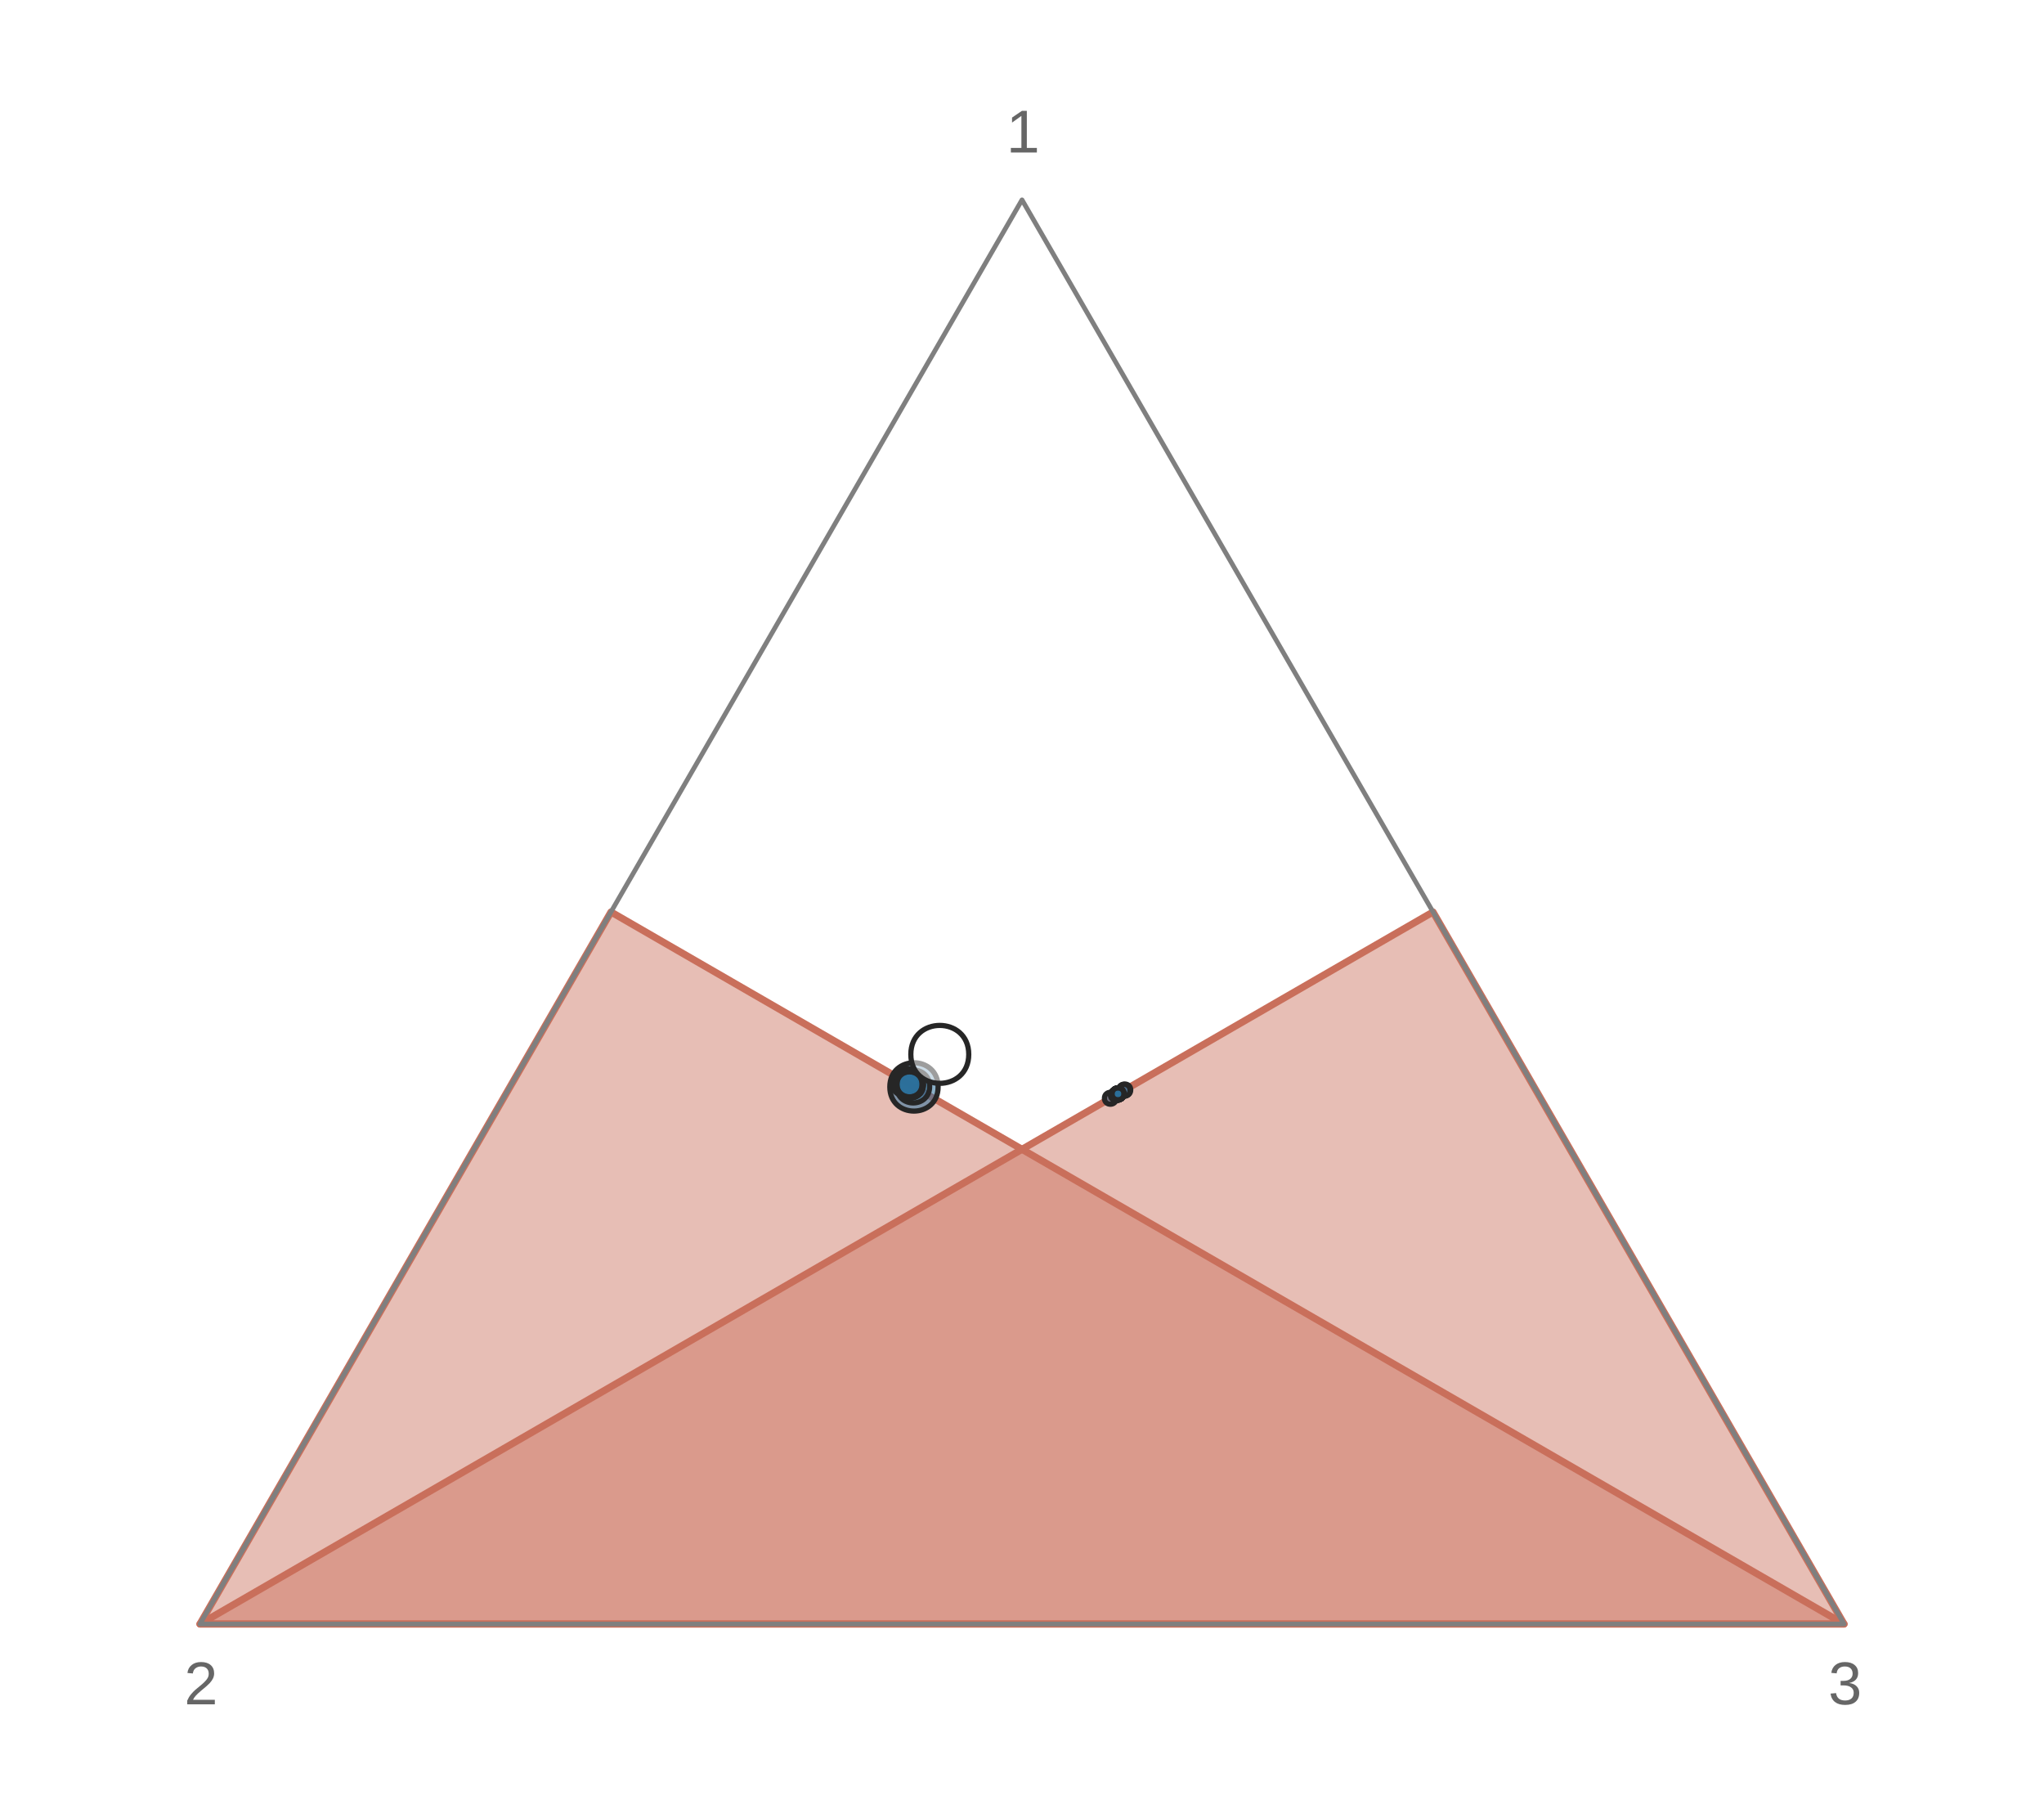
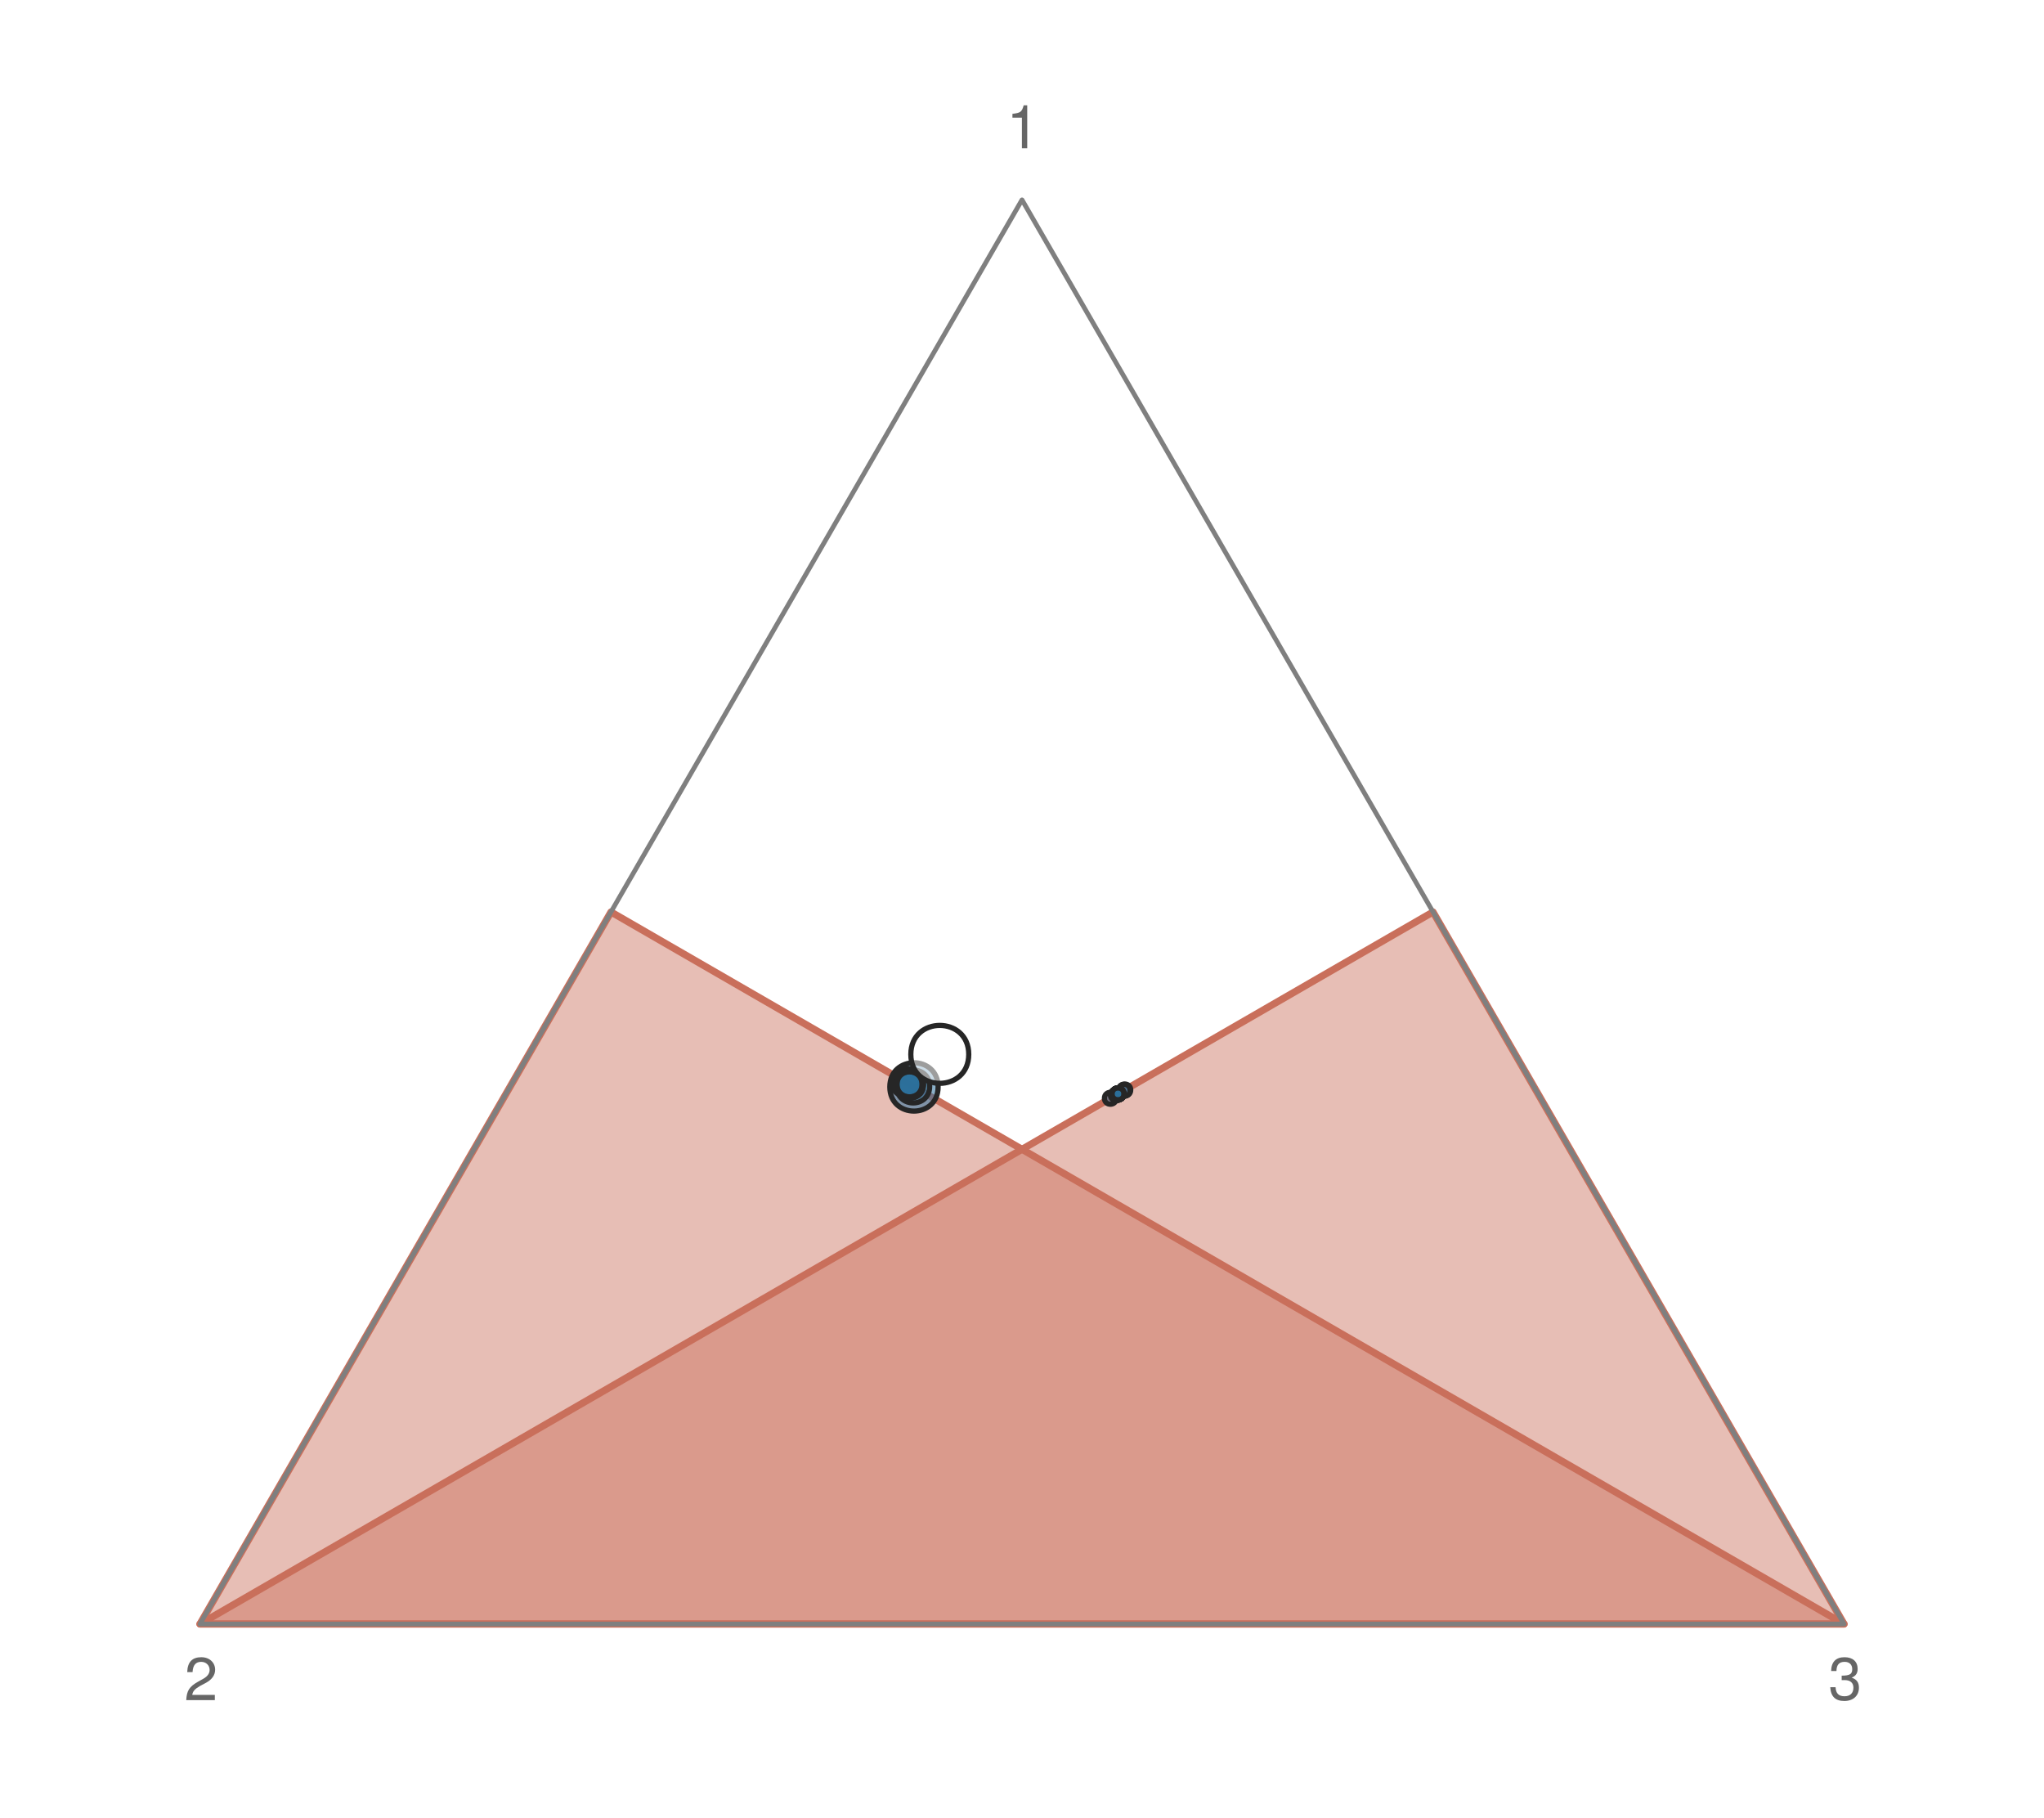
- <svg xmlns="http://www.w3.org/2000/svg" xmlns:xlink="http://www.w3.org/1999/xlink" width="324pt" height="288pt" viewBox="0 0 324 288">
+ <svg xmlns="http://www.w3.org/2000/svg" xmlns:xlink="http://www.w3.org/1999/xlink" width="324pt" height="288pt" viewBox="0 0 324 288" version="1.1">
  <defs>
    <g>
-       <g id="glyph-0-0">
-         <path d="M 0.734 0 L 0.734 -0.719 L 2.406 -0.719 L 2.406 -5.797 L 0.922 -4.734 L 0.922 -5.531 L 2.484 -6.594 L 3.266 -6.594 L 3.266 -0.719 L 4.859 -0.719 L 4.859 0 Z M 0.734 0 " />
-       </g>
-       <g id="glyph-0-1">
-         <path d="M 0.484 0 L 0.484 -0.594 C 0.641 -0.957 0.832 -1.281 1.062 -1.562 C 1.289 -1.844 1.531 -2.094 1.781 -2.312 C 2.039 -2.539 2.289 -2.75 2.531 -2.938 C 2.781 -3.133 3.004 -3.332 3.203 -3.531 C 3.41 -3.727 3.578 -3.93 3.703 -4.141 C 3.828 -4.348 3.891 -4.586 3.891 -4.859 C 3.891 -5.223 3.781 -5.504 3.562 -5.703 C 3.352 -5.898 3.055 -6 2.672 -6 C 2.316 -6 2.02 -5.898 1.781 -5.703 C 1.551 -5.516 1.414 -5.242 1.375 -4.891 L 0.516 -4.969 C 0.578 -5.5 0.801 -5.922 1.188 -6.234 C 1.57 -6.547 2.066 -6.703 2.672 -6.703 C 3.336 -6.703 3.848 -6.539 4.203 -6.219 C 4.566 -5.906 4.75 -5.461 4.75 -4.891 C 4.75 -4.629 4.691 -4.375 4.578 -4.125 C 4.461 -3.875 4.285 -3.617 4.047 -3.359 C 3.816 -3.109 3.375 -2.719 2.719 -2.188 C 2.363 -1.895 2.078 -1.629 1.859 -1.391 C 1.648 -1.16 1.5 -0.938 1.406 -0.719 L 4.859 -0.719 L 4.859 0 Z M 0.484 0 " />
-       </g>
-       <g id="glyph-0-2">
-         <path d="M 4.906 -1.828 C 4.906 -1.211 4.711 -0.738 4.328 -0.406 C 3.941 -0.07 3.391 0.094 2.672 0.094 C 2.004 0.094 1.473 -0.055 1.078 -0.359 C 0.68 -0.66 0.441 -1.109 0.359 -1.703 L 1.234 -1.781 C 1.348 -1 1.828 -0.609 2.672 -0.609 C 3.098 -0.609 3.43 -0.711 3.672 -0.922 C 3.91 -1.129 4.031 -1.438 4.031 -1.844 C 4.031 -2.207 3.891 -2.488 3.609 -2.688 C 3.336 -2.895 2.941 -3 2.422 -3 L 1.953 -3 L 1.953 -3.719 L 2.406 -3.719 C 2.863 -3.719 3.219 -3.816 3.469 -4.016 C 3.727 -4.223 3.859 -4.504 3.859 -4.859 C 3.859 -5.211 3.754 -5.488 3.547 -5.688 C 3.336 -5.895 3.031 -6 2.625 -6 C 2.258 -6 1.957 -5.906 1.719 -5.719 C 1.488 -5.531 1.359 -5.258 1.328 -4.906 L 0.484 -4.984 C 0.547 -5.523 0.77 -5.945 1.156 -6.25 C 1.539 -6.551 2.035 -6.703 2.641 -6.703 C 3.297 -6.703 3.805 -6.547 4.172 -6.234 C 4.547 -5.93 4.734 -5.504 4.734 -4.953 C 4.734 -4.523 4.613 -4.18 4.375 -3.922 C 4.145 -3.66 3.801 -3.484 3.344 -3.391 L 3.344 -3.375 C 3.844 -3.312 4.227 -3.141 4.5 -2.859 C 4.77 -2.586 4.906 -2.242 4.906 -1.828 Z M 4.906 -1.828 " />
-       </g>
+       <symbol overflow="visible" id="glyph0-0">
+         <path style="stroke:none;" d="" />
+       </symbol>
+       <symbol overflow="visible" id="glyph0-1">
+         <path style="stroke:none;" d="M 3.328 0 L 3.328 -6.797 L 2.766 -6.797 C 2.469 -5.75 2.281 -5.609 0.984 -5.453 L 0.984 -4.844 L 2.484 -4.844 L 2.484 0 Z M 3.328 0 " />
+       </symbol>
+       <symbol overflow="visible" id="glyph0-2">
+         <path style="stroke:none;" d="M 4.906 -4.812 C 4.906 -5.953 4.016 -6.797 2.719 -6.797 C 1.328 -6.797 0.531 -6.094 0.484 -4.438 L 1.328 -4.438 C 1.391 -5.578 1.859 -6.062 2.703 -6.062 C 3.469 -6.062 4.031 -5.516 4.031 -4.781 C 4.031 -4.25 3.719 -3.797 3.125 -3.438 L 2.234 -2.938 C 0.812 -2.141 0.406 -1.5 0.328 0 L 4.859 0 L 4.859 -0.828 L 1.281 -0.828 C 1.359 -1.391 1.672 -1.75 2.5 -2.234 L 3.469 -2.75 C 4.406 -3.266 4.906 -3.969 4.906 -4.812 Z M 4.906 -4.812 " />
+       </symbol>
+       <symbol overflow="visible" id="glyph0-3">
+         <path style="stroke:none;" d="M 4.859 -1.969 C 4.859 -2.797 4.516 -3.281 3.703 -3.562 C 4.344 -3.812 4.656 -4.25 4.656 -4.938 C 4.656 -6.109 3.875 -6.797 2.578 -6.797 C 1.203 -6.797 0.484 -6.047 0.453 -4.609 L 1.297 -4.609 C 1.312 -5.609 1.734 -6.062 2.594 -6.062 C 3.344 -6.062 3.797 -5.625 3.797 -4.906 C 3.797 -4.172 3.469 -3.875 2.125 -3.875 L 2.125 -3.172 L 2.578 -3.172 C 3.516 -3.172 3.984 -2.719 3.984 -1.969 C 3.984 -1.109 3.469 -0.609 2.578 -0.609 C 1.656 -0.609 1.203 -1.062 1.156 -2.047 L 0.312 -2.047 C 0.406 -0.531 1.156 0.141 2.547 0.141 C 3.953 0.141 4.859 -0.688 4.859 -1.969 Z M 4.859 -1.969 " />
+       </symbol>
    </g>
  </defs>
-   <rect x="-32.4" y="-28.8" width="388.8" height="345.6" fill="rgb(100%, 100%, 100%)" fill-opacity="1" />
-   <path fill-rule="nonzero" fill="rgb(78.824%, 43.529%, 35.686%)" fill-opacity="0.451" stroke-width="1.125" stroke-linecap="round" stroke-linejoin="round" stroke="rgb(78.824%, 43.529%, 35.686%)" stroke-opacity="1" stroke-miterlimit="10" d="M 96.848 144.52 L 31.695 257.363 L 292.305 257.363 Z M 96.848 144.52 " />
-   <path fill-rule="nonzero" fill="rgb(78.824%, 43.529%, 35.686%)" fill-opacity="0.451" stroke-width="1.125" stroke-linecap="round" stroke-linejoin="round" stroke="rgb(78.824%, 43.529%, 35.686%)" stroke-opacity="1" stroke-miterlimit="10" d="M 227.152 144.52 L 31.695 257.363 L 292.305 257.363 Z M 227.152 144.52 " />
-   <path fill="none" stroke-width="0.75" stroke-linecap="round" stroke-linejoin="round" stroke="rgb(49.804%, 49.804%, 49.804%)" stroke-opacity="1" stroke-miterlimit="10" d="M 162 31.672 L 31.695 257.363 L 292.305 257.363 Z M 162 31.672 " />
-   <g fill="rgb(40%, 40%, 40%)" fill-opacity="1">
-     <use xlink:href="#glyph-0-0" x="159.5" y="24.162" />
+   <g id="surface41">
+     <rect x="0" y="0" width="324" height="288" style="fill:rgb(100%,100%,100%);fill-opacity:1;stroke:none;" />
+     <path style="fill-rule:nonzero;fill:rgb(78.824%,43.529%,35.686%);fill-opacity:0.451;stroke-width:1.125;stroke-linecap:round;stroke-linejoin:round;stroke:rgb(78.824%,43.529%,35.686%);stroke-opacity:1;stroke-miterlimit:10;" d="M 96.848 144.52 L 31.695 257.363 L 292.305 257.363 Z M 96.848 144.52 " />
+     <path style="fill-rule:nonzero;fill:rgb(78.824%,43.529%,35.686%);fill-opacity:0.451;stroke-width:1.125;stroke-linecap:round;stroke-linejoin:round;stroke:rgb(78.824%,43.529%,35.686%);stroke-opacity:1;stroke-miterlimit:10;" d="M 227.152 144.52 L 31.695 257.363 L 292.305 257.363 Z M 227.152 144.52 " />
+     <path style="fill:none;stroke-width:0.75;stroke-linecap:round;stroke-linejoin:round;stroke:rgb(49.804%,49.804%,49.804%);stroke-opacity:1;stroke-miterlimit:10;" d="M 162 31.672 L 31.695 257.363 L 292.305 257.363 Z M 162 31.672 " />
+     <g style="fill:rgb(40%,40%,40%);fill-opacity:1;">
+       <use xlink:href="#glyph0-1" x="159.5" y="23.492" />
+     </g>
+     <g style="fill:rgb(40%,40%,40%);fill-opacity:1;">
+       <use xlink:href="#glyph0-2" x="29.195" y="269.418" />
+     </g>
+     <g style="fill:rgb(40%,40%,40%);fill-opacity:1;">
+       <use xlink:href="#glyph0-3" x="289.805" y="269.418" />
+     </g>
+     <path style="fill-rule:nonzero;fill:rgb(17.255%,43.529%,60.784%);fill-opacity:0.549;stroke-width:0.825;stroke-linecap:round;stroke-linejoin:round;stroke:rgb(14.902%,14.902%,14.902%);stroke-opacity:1;stroke-miterlimit:10;" d="M 148.703 172.246 C 148.703 177.352 141.047 177.352 141.047 172.246 C 141.047 167.141 148.703 167.141 148.703 172.246 " />
+     <path style="fill-rule:nonzero;fill:rgb(17.255%,43.529%,60.784%);fill-opacity:0.549;stroke-width:0.825;stroke-linecap:round;stroke-linejoin:round;stroke:rgb(14.902%,14.902%,14.902%);stroke-opacity:1;stroke-miterlimit:10;" d="M 145.781 171.492 C 145.781 174.438 141.359 174.438 141.359 171.492 C 141.359 168.547 145.781 168.547 145.781 171.492 " />
+     <path style="fill-rule:nonzero;fill:rgb(17.255%,43.529%,60.784%);fill-opacity:0.549;stroke-width:0.825;stroke-linecap:round;stroke-linejoin:round;stroke:rgb(14.902%,14.902%,14.902%);stroke-opacity:1;stroke-miterlimit:10;" d="M 147.359 172.172 C 147.359 175.652 142.141 175.652 142.141 172.172 C 142.141 168.695 147.359 168.695 147.359 172.172 " />
+     <path style="fill-rule:nonzero;fill:rgb(17.255%,43.529%,60.784%);fill-opacity:0.549;stroke-width:0.825;stroke-linecap:round;stroke-linejoin:round;stroke:rgb(14.902%,14.902%,14.902%);stroke-opacity:1;stroke-miterlimit:10;" d="M 145.797 171.598 C 145.797 174.328 141.703 174.328 141.703 171.598 C 141.703 168.867 145.797 168.867 145.797 171.598 " />
+     <path style="fill-rule:nonzero;fill:rgb(17.255%,43.529%,60.784%);fill-opacity:0.549;stroke-width:0.825;stroke-linecap:round;stroke-linejoin:round;stroke:rgb(14.902%,14.902%,14.902%);stroke-opacity:1;stroke-miterlimit:10;" d="M 146.281 171.785 C 146.281 174.723 141.875 174.723 141.875 171.785 C 141.875 168.848 146.281 168.848 146.281 171.785 " />
+     <path style="fill-rule:nonzero;fill:rgb(17.255%,43.529%,60.784%);fill-opacity:0.549;stroke-width:0.825;stroke-linecap:round;stroke-linejoin:round;stroke:rgb(14.902%,14.902%,14.902%);stroke-opacity:1;stroke-miterlimit:10;" d="M 146.398 171.855 C 146.398 174.789 141.996 174.789 141.996 171.855 C 141.996 168.922 146.398 168.922 146.398 171.855 " />
+     <path style="fill-rule:nonzero;fill:rgb(17.255%,43.529%,60.784%);fill-opacity:0.549;stroke-width:0.825;stroke-linecap:round;stroke-linejoin:round;stroke:rgb(14.902%,14.902%,14.902%);stroke-opacity:1;stroke-miterlimit:10;" d="M 146.34 171.848 C 146.34 174.723 142.031 174.723 142.031 171.848 C 142.031 168.977 146.34 168.977 146.34 171.848 " />
+     <path style="fill-rule:nonzero;fill:rgb(17.255%,43.529%,60.784%);fill-opacity:0.549;stroke-width:0.825;stroke-linecap:round;stroke-linejoin:round;stroke:rgb(14.902%,14.902%,14.902%);stroke-opacity:1;stroke-miterlimit:10;" d="M 146.297 171.844 C 146.297 174.668 142.062 174.668 142.062 171.844 C 142.062 169.02 146.297 169.02 146.297 171.844 " />
+     <path style="fill-rule:nonzero;fill:rgb(17.255%,43.529%,60.784%);fill-opacity:0.549;stroke-width:0.825;stroke-linecap:round;stroke-linejoin:round;stroke:rgb(14.902%,14.902%,14.902%);stroke-opacity:1;stroke-miterlimit:10;" d="M 146.266 171.844 C 146.266 174.629 142.086 174.629 142.086 171.844 C 142.086 169.055 146.266 169.055 146.266 171.844 " />
+     <path style="fill-rule:nonzero;fill:rgb(17.255%,43.529%,60.784%);fill-opacity:0.549;stroke-width:0.825;stroke-linecap:round;stroke-linejoin:round;stroke:rgb(14.902%,14.902%,14.902%);stroke-opacity:1;stroke-miterlimit:10;" d="M 146.242 171.844 C 146.242 174.598 142.109 174.598 142.109 171.844 C 142.109 169.086 146.242 169.086 146.242 171.844 " />
+     <path style="fill-rule:nonzero;fill:rgb(17.255%,43.529%,60.784%);fill-opacity:0.549;stroke-width:0.825;stroke-linecap:round;stroke-linejoin:round;stroke:rgb(14.902%,14.902%,14.902%);stroke-opacity:1;stroke-miterlimit:10;" d="M 146.219 171.84 C 146.219 174.57 142.129 174.57 142.129 171.84 C 142.129 169.113 146.219 169.113 146.219 171.84 " />
+     <path style="fill-rule:nonzero;fill:rgb(17.255%,43.529%,60.784%);fill-opacity:0.549;stroke-width:0.825;stroke-linecap:round;stroke-linejoin:round;stroke:rgb(14.902%,14.902%,14.902%);stroke-opacity:1;stroke-miterlimit:10;" d="M 146.199 171.84 C 146.199 174.543 142.145 174.543 142.145 171.84 C 142.145 169.137 146.199 169.137 146.199 171.84 " />
+     <path style="fill-rule:nonzero;fill:rgb(17.255%,43.529%,60.784%);fill-opacity:0.549;stroke-width:0.825;stroke-linecap:round;stroke-linejoin:round;stroke:rgb(14.902%,14.902%,14.902%);stroke-opacity:1;stroke-miterlimit:10;" d="M 146.184 171.84 C 146.184 174.523 142.16 174.523 142.16 171.84 C 142.16 169.16 146.184 169.16 146.184 171.84 " />
+     <path style="fill-rule:nonzero;fill:rgb(17.255%,43.529%,60.784%);fill-opacity:0.549;stroke-width:0.825;stroke-linecap:round;stroke-linejoin:round;stroke:rgb(14.902%,14.902%,14.902%);stroke-opacity:1;stroke-miterlimit:10;" d="M 146.168 171.84 C 146.168 174.504 142.176 174.504 142.176 171.84 C 142.176 169.18 146.168 169.18 146.168 171.84 " />
+     <path style="fill-rule:nonzero;fill:rgb(17.255%,43.529%,60.784%);fill-opacity:0.549;stroke-width:0.825;stroke-linecap:round;stroke-linejoin:round;stroke:rgb(14.902%,14.902%,14.902%);stroke-opacity:1;stroke-miterlimit:10;" d="M 146.156 171.84 C 146.156 174.484 142.188 174.484 142.188 171.84 C 142.188 169.195 146.156 169.195 146.156 171.84 " />
+     <path style="fill-rule:nonzero;fill:rgb(17.255%,43.529%,60.784%);fill-opacity:0.549;stroke-width:0.825;stroke-linecap:round;stroke-linejoin:round;stroke:rgb(14.902%,14.902%,14.902%);stroke-opacity:1;stroke-miterlimit:10;" d="M 179.234 172.73 C 179.234 173.988 177.344 173.988 177.344 172.73 C 177.344 171.469 179.234 171.469 179.234 172.73 " />
+     <path style="fill-rule:nonzero;fill:rgb(17.255%,43.529%,60.784%);fill-opacity:0.549;stroke-width:0.825;stroke-linecap:round;stroke-linejoin:round;stroke:rgb(14.902%,14.902%,14.902%);stroke-opacity:1;stroke-miterlimit:10;" d="M 176.957 174.043 C 176.957 175.305 175.066 175.305 175.066 174.043 C 175.066 172.785 176.957 172.785 176.957 174.043 " />
+     <path style="fill-rule:nonzero;fill:rgb(17.255%,43.529%,60.784%);fill-opacity:0.549;stroke-width:0.825;stroke-linecap:round;stroke-linejoin:round;stroke:rgb(14.902%,14.902%,14.902%);stroke-opacity:1;stroke-miterlimit:10;" d="M 177.902 173.5 C 177.902 174.758 176.012 174.758 176.012 173.5 C 176.012 172.238 177.902 172.238 177.902 173.5 " />
+     <path style="fill-rule:nonzero;fill:rgb(17.255%,43.529%,60.784%);fill-opacity:0.549;stroke-width:0.825;stroke-linecap:round;stroke-linejoin:round;stroke:rgb(14.902%,14.902%,14.902%);stroke-opacity:1;stroke-miterlimit:10;" d="M 179.129 172.789 C 179.129 174.051 177.238 174.051 177.238 172.789 C 177.238 171.531 179.129 171.531 179.129 172.789 " />
+     <path style="fill-rule:nonzero;fill:rgb(17.255%,43.529%,60.784%);fill-opacity:0.549;stroke-width:0.825;stroke-linecap:round;stroke-linejoin:round;stroke:rgb(14.902%,14.902%,14.902%);stroke-opacity:1;stroke-miterlimit:10;" d="M 178.059 173.406 C 178.059 174.668 176.168 174.668 176.168 173.406 C 176.168 172.148 178.059 172.148 178.059 173.406 " />
+     <path style="fill-rule:nonzero;fill:rgb(17.255%,43.529%,60.784%);fill-opacity:0.549;stroke-width:0.825;stroke-linecap:round;stroke-linejoin:round;stroke:rgb(14.902%,14.902%,14.902%);stroke-opacity:1;stroke-miterlimit:10;" d="M 178.152 173.355 C 178.152 174.613 176.262 174.613 176.262 173.355 C 176.262 172.094 178.152 172.094 178.152 173.355 " />
+     <path style="fill-rule:nonzero;fill:rgb(17.255%,43.529%,60.784%);fill-opacity:0.549;stroke-width:0.825;stroke-linecap:round;stroke-linejoin:round;stroke:rgb(14.902%,14.902%,14.902%);stroke-opacity:1;stroke-miterlimit:10;" d="M 178.18 173.336 C 178.18 174.598 176.289 174.598 176.289 173.336 C 176.289 172.078 178.18 172.078 178.18 173.336 " />
+     <path style="fill-rule:nonzero;fill:rgb(17.255%,43.529%,60.784%);fill-opacity:0.549;stroke-width:0.825;stroke-linecap:round;stroke-linejoin:round;stroke:rgb(14.902%,14.902%,14.902%);stroke-opacity:1;stroke-miterlimit:10;" d="M 178.152 173.352 C 178.152 174.613 176.266 174.613 176.266 173.352 C 176.266 172.094 178.152 172.094 178.152 173.352 " />
+     <path style="fill-rule:nonzero;fill:rgb(17.255%,43.529%,60.784%);fill-opacity:0.549;stroke-width:0.825;stroke-linecap:round;stroke-linejoin:round;stroke:rgb(14.902%,14.902%,14.902%);stroke-opacity:1;stroke-miterlimit:10;" d="M 178.141 173.359 C 178.141 174.621 176.25 174.621 176.25 173.359 C 176.25 172.098 178.141 172.098 178.141 173.359 " />
+     <path style="fill-rule:nonzero;fill:rgb(17.255%,43.529%,60.784%);fill-opacity:0.549;stroke-width:0.825;stroke-linecap:round;stroke-linejoin:round;stroke:rgb(14.902%,14.902%,14.902%);stroke-opacity:1;stroke-miterlimit:10;" d="M 178.137 173.363 C 178.137 174.621 176.246 174.621 176.246 173.363 C 176.246 172.102 178.137 172.102 178.137 173.363 " />
+     <path style="fill-rule:nonzero;fill:rgb(17.255%,43.529%,60.784%);fill-opacity:0.549;stroke-width:0.825;stroke-linecap:round;stroke-linejoin:round;stroke:rgb(14.902%,14.902%,14.902%);stroke-opacity:1;stroke-miterlimit:10;" d="M 178.141 173.359 C 178.141 174.621 176.25 174.621 176.25 173.359 C 176.25 172.102 178.141 172.102 178.141 173.359 " />
+     <path style="fill-rule:nonzero;fill:rgb(17.255%,43.529%,60.784%);fill-opacity:0.549;stroke-width:0.825;stroke-linecap:round;stroke-linejoin:round;stroke:rgb(14.902%,14.902%,14.902%);stroke-opacity:1;stroke-miterlimit:10;" d="M 178.145 173.359 C 178.145 174.617 176.254 174.617 176.254 173.359 C 176.254 172.098 178.145 172.098 178.145 173.359 " />
+     <path style="fill-rule:nonzero;fill:rgb(17.255%,43.529%,60.784%);fill-opacity:0.549;stroke-width:0.825;stroke-linecap:round;stroke-linejoin:round;stroke:rgb(14.902%,14.902%,14.902%);stroke-opacity:1;stroke-miterlimit:10;" d="M 178.148 173.355 C 178.148 174.613 176.258 174.613 176.258 173.355 C 176.258 172.094 178.148 172.094 178.148 173.355 " />
+     <path style="fill-rule:nonzero;fill:rgb(17.255%,43.529%,60.784%);fill-opacity:0.549;stroke-width:0.825;stroke-linecap:round;stroke-linejoin:round;stroke:rgb(14.902%,14.902%,14.902%);stroke-opacity:1;stroke-miterlimit:10;" d="M 178.156 173.352 C 178.156 174.609 176.266 174.609 176.266 173.352 C 176.266 172.09 178.156 172.09 178.156 173.352 " />
+     <path style="fill-rule:nonzero;fill:rgb(17.255%,43.529%,60.784%);fill-opacity:0.549;stroke-width:0.825;stroke-linecap:round;stroke-linejoin:round;stroke:rgb(14.902%,14.902%,14.902%);stroke-opacity:1;stroke-miterlimit:10;" d="M 178.164 173.348 C 178.164 174.605 176.273 174.605 176.273 173.348 C 176.273 172.086 178.164 172.086 178.164 173.348 " />
+     <path style="fill-rule:nonzero;fill:rgb(100%,100%,100%);fill-opacity:0.549;stroke-width:0.825;stroke-linecap:round;stroke-linejoin:round;stroke:rgb(14.902%,14.902%,14.902%);stroke-opacity:1;stroke-miterlimit:10;" d="M 153.559 167.086 C 153.559 173.207 144.379 173.207 144.379 167.086 C 144.379 160.969 153.559 160.969 153.559 167.086 " />
  </g>
-   <g fill="rgb(40%, 40%, 40%)" fill-opacity="1">
-     <use xlink:href="#glyph-0-1" x="29.195" y="270.088" />
-   </g>
-   <g fill="rgb(40%, 40%, 40%)" fill-opacity="1">
-     <use xlink:href="#glyph-0-2" x="289.805" y="270.088" />
-   </g>
-   <path fill-rule="nonzero" fill="rgb(17.255%, 43.529%, 60.784%)" fill-opacity="0.549" stroke-width="0.825" stroke-linecap="round" stroke-linejoin="round" stroke="rgb(14.902%, 14.902%, 14.902%)" stroke-opacity="1" stroke-miterlimit="10" d="M 148.703 172.246 C 148.703 177.352 141.047 177.352 141.047 172.246 C 141.047 167.141 148.703 167.141 148.703 172.246 " />
-   <path fill-rule="nonzero" fill="rgb(17.255%, 43.529%, 60.784%)" fill-opacity="0.549" stroke-width="0.825" stroke-linecap="round" stroke-linejoin="round" stroke="rgb(14.902%, 14.902%, 14.902%)" stroke-opacity="1" stroke-miterlimit="10" d="M 145.781 171.492 C 145.781 174.438 141.359 174.438 141.359 171.492 C 141.359 168.547 145.781 168.547 145.781 171.492 " />
-   <path fill-rule="nonzero" fill="rgb(17.255%, 43.529%, 60.784%)" fill-opacity="0.549" stroke-width="0.825" stroke-linecap="round" stroke-linejoin="round" stroke="rgb(14.902%, 14.902%, 14.902%)" stroke-opacity="1" stroke-miterlimit="10" d="M 147.359 172.172 C 147.359 175.652 142.141 175.652 142.141 172.172 C 142.141 168.695 147.359 168.695 147.359 172.172 " />
-   <path fill-rule="nonzero" fill="rgb(17.255%, 43.529%, 60.784%)" fill-opacity="0.549" stroke-width="0.825" stroke-linecap="round" stroke-linejoin="round" stroke="rgb(14.902%, 14.902%, 14.902%)" stroke-opacity="1" stroke-miterlimit="10" d="M 145.797 171.598 C 145.797 174.328 141.703 174.328 141.703 171.598 C 141.703 168.867 145.797 168.867 145.797 171.598 " />
-   <path fill-rule="nonzero" fill="rgb(17.255%, 43.529%, 60.784%)" fill-opacity="0.549" stroke-width="0.825" stroke-linecap="round" stroke-linejoin="round" stroke="rgb(14.902%, 14.902%, 14.902%)" stroke-opacity="1" stroke-miterlimit="10" d="M 146.281 171.785 C 146.281 174.723 141.875 174.723 141.875 171.785 C 141.875 168.848 146.281 168.848 146.281 171.785 " />
-   <path fill-rule="nonzero" fill="rgb(17.255%, 43.529%, 60.784%)" fill-opacity="0.549" stroke-width="0.825" stroke-linecap="round" stroke-linejoin="round" stroke="rgb(14.902%, 14.902%, 14.902%)" stroke-opacity="1" stroke-miterlimit="10" d="M 146.398 171.855 C 146.398 174.789 141.996 174.789 141.996 171.855 C 141.996 168.922 146.398 168.922 146.398 171.855 " />
-   <path fill-rule="nonzero" fill="rgb(17.255%, 43.529%, 60.784%)" fill-opacity="0.549" stroke-width="0.825" stroke-linecap="round" stroke-linejoin="round" stroke="rgb(14.902%, 14.902%, 14.902%)" stroke-opacity="1" stroke-miterlimit="10" d="M 146.34 171.848 C 146.34 174.723 142.031 174.723 142.031 171.848 C 142.031 168.977 146.34 168.977 146.34 171.848 " />
-   <path fill-rule="nonzero" fill="rgb(17.255%, 43.529%, 60.784%)" fill-opacity="0.549" stroke-width="0.825" stroke-linecap="round" stroke-linejoin="round" stroke="rgb(14.902%, 14.902%, 14.902%)" stroke-opacity="1" stroke-miterlimit="10" d="M 146.297 171.844 C 146.297 174.668 142.062 174.668 142.062 171.844 C 142.062 169.02 146.297 169.02 146.297 171.844 " />
-   <path fill-rule="nonzero" fill="rgb(17.255%, 43.529%, 60.784%)" fill-opacity="0.549" stroke-width="0.825" stroke-linecap="round" stroke-linejoin="round" stroke="rgb(14.902%, 14.902%, 14.902%)" stroke-opacity="1" stroke-miterlimit="10" d="M 146.266 171.844 C 146.266 174.629 142.086 174.629 142.086 171.844 C 142.086 169.055 146.266 169.055 146.266 171.844 " />
-   <path fill-rule="nonzero" fill="rgb(17.255%, 43.529%, 60.784%)" fill-opacity="0.549" stroke-width="0.825" stroke-linecap="round" stroke-linejoin="round" stroke="rgb(14.902%, 14.902%, 14.902%)" stroke-opacity="1" stroke-miterlimit="10" d="M 146.242 171.844 C 146.242 174.598 142.109 174.598 142.109 171.844 C 142.109 169.086 146.242 169.086 146.242 171.844 " />
-   <path fill-rule="nonzero" fill="rgb(17.255%, 43.529%, 60.784%)" fill-opacity="0.549" stroke-width="0.825" stroke-linecap="round" stroke-linejoin="round" stroke="rgb(14.902%, 14.902%, 14.902%)" stroke-opacity="1" stroke-miterlimit="10" d="M 146.219 171.84 C 146.219 174.57 142.129 174.57 142.129 171.84 C 142.129 169.113 146.219 169.113 146.219 171.84 " />
-   <path fill-rule="nonzero" fill="rgb(17.255%, 43.529%, 60.784%)" fill-opacity="0.549" stroke-width="0.825" stroke-linecap="round" stroke-linejoin="round" stroke="rgb(14.902%, 14.902%, 14.902%)" stroke-opacity="1" stroke-miterlimit="10" d="M 146.199 171.84 C 146.199 174.543 142.145 174.543 142.145 171.84 C 142.145 169.137 146.199 169.137 146.199 171.84 " />
-   <path fill-rule="nonzero" fill="rgb(17.255%, 43.529%, 60.784%)" fill-opacity="0.549" stroke-width="0.825" stroke-linecap="round" stroke-linejoin="round" stroke="rgb(14.902%, 14.902%, 14.902%)" stroke-opacity="1" stroke-miterlimit="10" d="M 146.184 171.84 C 146.184 174.523 142.16 174.523 142.16 171.84 C 142.16 169.16 146.184 169.16 146.184 171.84 " />
-   <path fill-rule="nonzero" fill="rgb(17.255%, 43.529%, 60.784%)" fill-opacity="0.549" stroke-width="0.825" stroke-linecap="round" stroke-linejoin="round" stroke="rgb(14.902%, 14.902%, 14.902%)" stroke-opacity="1" stroke-miterlimit="10" d="M 146.168 171.84 C 146.168 174.504 142.176 174.504 142.176 171.84 C 142.176 169.18 146.168 169.18 146.168 171.84 " />
-   <path fill-rule="nonzero" fill="rgb(17.255%, 43.529%, 60.784%)" fill-opacity="0.549" stroke-width="0.825" stroke-linecap="round" stroke-linejoin="round" stroke="rgb(14.902%, 14.902%, 14.902%)" stroke-opacity="1" stroke-miterlimit="10" d="M 146.156 171.84 C 146.156 174.484 142.188 174.484 142.188 171.84 C 142.188 169.195 146.156 169.195 146.156 171.84 " />
-   <path fill-rule="nonzero" fill="rgb(17.255%, 43.529%, 60.784%)" fill-opacity="0.549" stroke-width="0.825" stroke-linecap="round" stroke-linejoin="round" stroke="rgb(14.902%, 14.902%, 14.902%)" stroke-opacity="1" stroke-miterlimit="10" d="M 179.234 172.73 C 179.234 173.988 177.344 173.988 177.344 172.73 C 177.344 171.469 179.234 171.469 179.234 172.73 " />
-   <path fill-rule="nonzero" fill="rgb(17.255%, 43.529%, 60.784%)" fill-opacity="0.549" stroke-width="0.825" stroke-linecap="round" stroke-linejoin="round" stroke="rgb(14.902%, 14.902%, 14.902%)" stroke-opacity="1" stroke-miterlimit="10" d="M 176.957 174.043 C 176.957 175.305 175.066 175.305 175.066 174.043 C 175.066 172.785 176.957 172.785 176.957 174.043 " />
-   <path fill-rule="nonzero" fill="rgb(17.255%, 43.529%, 60.784%)" fill-opacity="0.549" stroke-width="0.825" stroke-linecap="round" stroke-linejoin="round" stroke="rgb(14.902%, 14.902%, 14.902%)" stroke-opacity="1" stroke-miterlimit="10" d="M 177.902 173.5 C 177.902 174.758 176.012 174.758 176.012 173.5 C 176.012 172.238 177.902 172.238 177.902 173.5 " />
-   <path fill-rule="nonzero" fill="rgb(17.255%, 43.529%, 60.784%)" fill-opacity="0.549" stroke-width="0.825" stroke-linecap="round" stroke-linejoin="round" stroke="rgb(14.902%, 14.902%, 14.902%)" stroke-opacity="1" stroke-miterlimit="10" d="M 179.129 172.789 C 179.129 174.051 177.238 174.051 177.238 172.789 C 177.238 171.531 179.129 171.531 179.129 172.789 " />
-   <path fill-rule="nonzero" fill="rgb(17.255%, 43.529%, 60.784%)" fill-opacity="0.549" stroke-width="0.825" stroke-linecap="round" stroke-linejoin="round" stroke="rgb(14.902%, 14.902%, 14.902%)" stroke-opacity="1" stroke-miterlimit="10" d="M 178.059 173.406 C 178.059 174.668 176.168 174.668 176.168 173.406 C 176.168 172.148 178.059 172.148 178.059 173.406 " />
-   <path fill-rule="nonzero" fill="rgb(17.255%, 43.529%, 60.784%)" fill-opacity="0.549" stroke-width="0.825" stroke-linecap="round" stroke-linejoin="round" stroke="rgb(14.902%, 14.902%, 14.902%)" stroke-opacity="1" stroke-miterlimit="10" d="M 178.152 173.355 C 178.152 174.613 176.262 174.613 176.262 173.355 C 176.262 172.094 178.152 172.094 178.152 173.355 " />
-   <path fill-rule="nonzero" fill="rgb(17.255%, 43.529%, 60.784%)" fill-opacity="0.549" stroke-width="0.825" stroke-linecap="round" stroke-linejoin="round" stroke="rgb(14.902%, 14.902%, 14.902%)" stroke-opacity="1" stroke-miterlimit="10" d="M 178.18 173.336 C 178.18 174.598 176.289 174.598 176.289 173.336 C 176.289 172.078 178.18 172.078 178.18 173.336 " />
-   <path fill-rule="nonzero" fill="rgb(17.255%, 43.529%, 60.784%)" fill-opacity="0.549" stroke-width="0.825" stroke-linecap="round" stroke-linejoin="round" stroke="rgb(14.902%, 14.902%, 14.902%)" stroke-opacity="1" stroke-miterlimit="10" d="M 178.152 173.352 C 178.152 174.613 176.266 174.613 176.266 173.352 C 176.266 172.094 178.152 172.094 178.152 173.352 " />
-   <path fill-rule="nonzero" fill="rgb(17.255%, 43.529%, 60.784%)" fill-opacity="0.549" stroke-width="0.825" stroke-linecap="round" stroke-linejoin="round" stroke="rgb(14.902%, 14.902%, 14.902%)" stroke-opacity="1" stroke-miterlimit="10" d="M 178.141 173.359 C 178.141 174.621 176.25 174.621 176.25 173.359 C 176.25 172.098 178.141 172.098 178.141 173.359 " />
-   <path fill-rule="nonzero" fill="rgb(17.255%, 43.529%, 60.784%)" fill-opacity="0.549" stroke-width="0.825" stroke-linecap="round" stroke-linejoin="round" stroke="rgb(14.902%, 14.902%, 14.902%)" stroke-opacity="1" stroke-miterlimit="10" d="M 178.137 173.363 C 178.137 174.621 176.246 174.621 176.246 173.363 C 176.246 172.102 178.137 172.102 178.137 173.363 " />
-   <path fill-rule="nonzero" fill="rgb(17.255%, 43.529%, 60.784%)" fill-opacity="0.549" stroke-width="0.825" stroke-linecap="round" stroke-linejoin="round" stroke="rgb(14.902%, 14.902%, 14.902%)" stroke-opacity="1" stroke-miterlimit="10" d="M 178.141 173.359 C 178.141 174.621 176.25 174.621 176.25 173.359 C 176.25 172.102 178.141 172.102 178.141 173.359 " />
-   <path fill-rule="nonzero" fill="rgb(17.255%, 43.529%, 60.784%)" fill-opacity="0.549" stroke-width="0.825" stroke-linecap="round" stroke-linejoin="round" stroke="rgb(14.902%, 14.902%, 14.902%)" stroke-opacity="1" stroke-miterlimit="10" d="M 178.145 173.359 C 178.145 174.617 176.254 174.617 176.254 173.359 C 176.254 172.098 178.145 172.098 178.145 173.359 " />
-   <path fill-rule="nonzero" fill="rgb(17.255%, 43.529%, 60.784%)" fill-opacity="0.549" stroke-width="0.825" stroke-linecap="round" stroke-linejoin="round" stroke="rgb(14.902%, 14.902%, 14.902%)" stroke-opacity="1" stroke-miterlimit="10" d="M 178.148 173.355 C 178.148 174.613 176.258 174.613 176.258 173.355 C 176.258 172.094 178.148 172.094 178.148 173.355 " />
-   <path fill-rule="nonzero" fill="rgb(17.255%, 43.529%, 60.784%)" fill-opacity="0.549" stroke-width="0.825" stroke-linecap="round" stroke-linejoin="round" stroke="rgb(14.902%, 14.902%, 14.902%)" stroke-opacity="1" stroke-miterlimit="10" d="M 178.156 173.352 C 178.156 174.609 176.266 174.609 176.266 173.352 C 176.266 172.09 178.156 172.09 178.156 173.352 " />
-   <path fill-rule="nonzero" fill="rgb(17.255%, 43.529%, 60.784%)" fill-opacity="0.549" stroke-width="0.825" stroke-linecap="round" stroke-linejoin="round" stroke="rgb(14.902%, 14.902%, 14.902%)" stroke-opacity="1" stroke-miterlimit="10" d="M 178.164 173.348 C 178.164 174.605 176.273 174.605 176.273 173.348 C 176.273 172.086 178.164 172.086 178.164 173.348 " />
-   <path fill-rule="nonzero" fill="rgb(100%, 100%, 100%)" fill-opacity="0.549" stroke-width="0.825" stroke-linecap="round" stroke-linejoin="round" stroke="rgb(14.902%, 14.902%, 14.902%)" stroke-opacity="1" stroke-miterlimit="10" d="M 153.559 167.086 C 153.559 173.207 144.379 173.207 144.379 167.086 C 144.379 160.969 153.559 160.969 153.559 167.086 " />
</svg>
